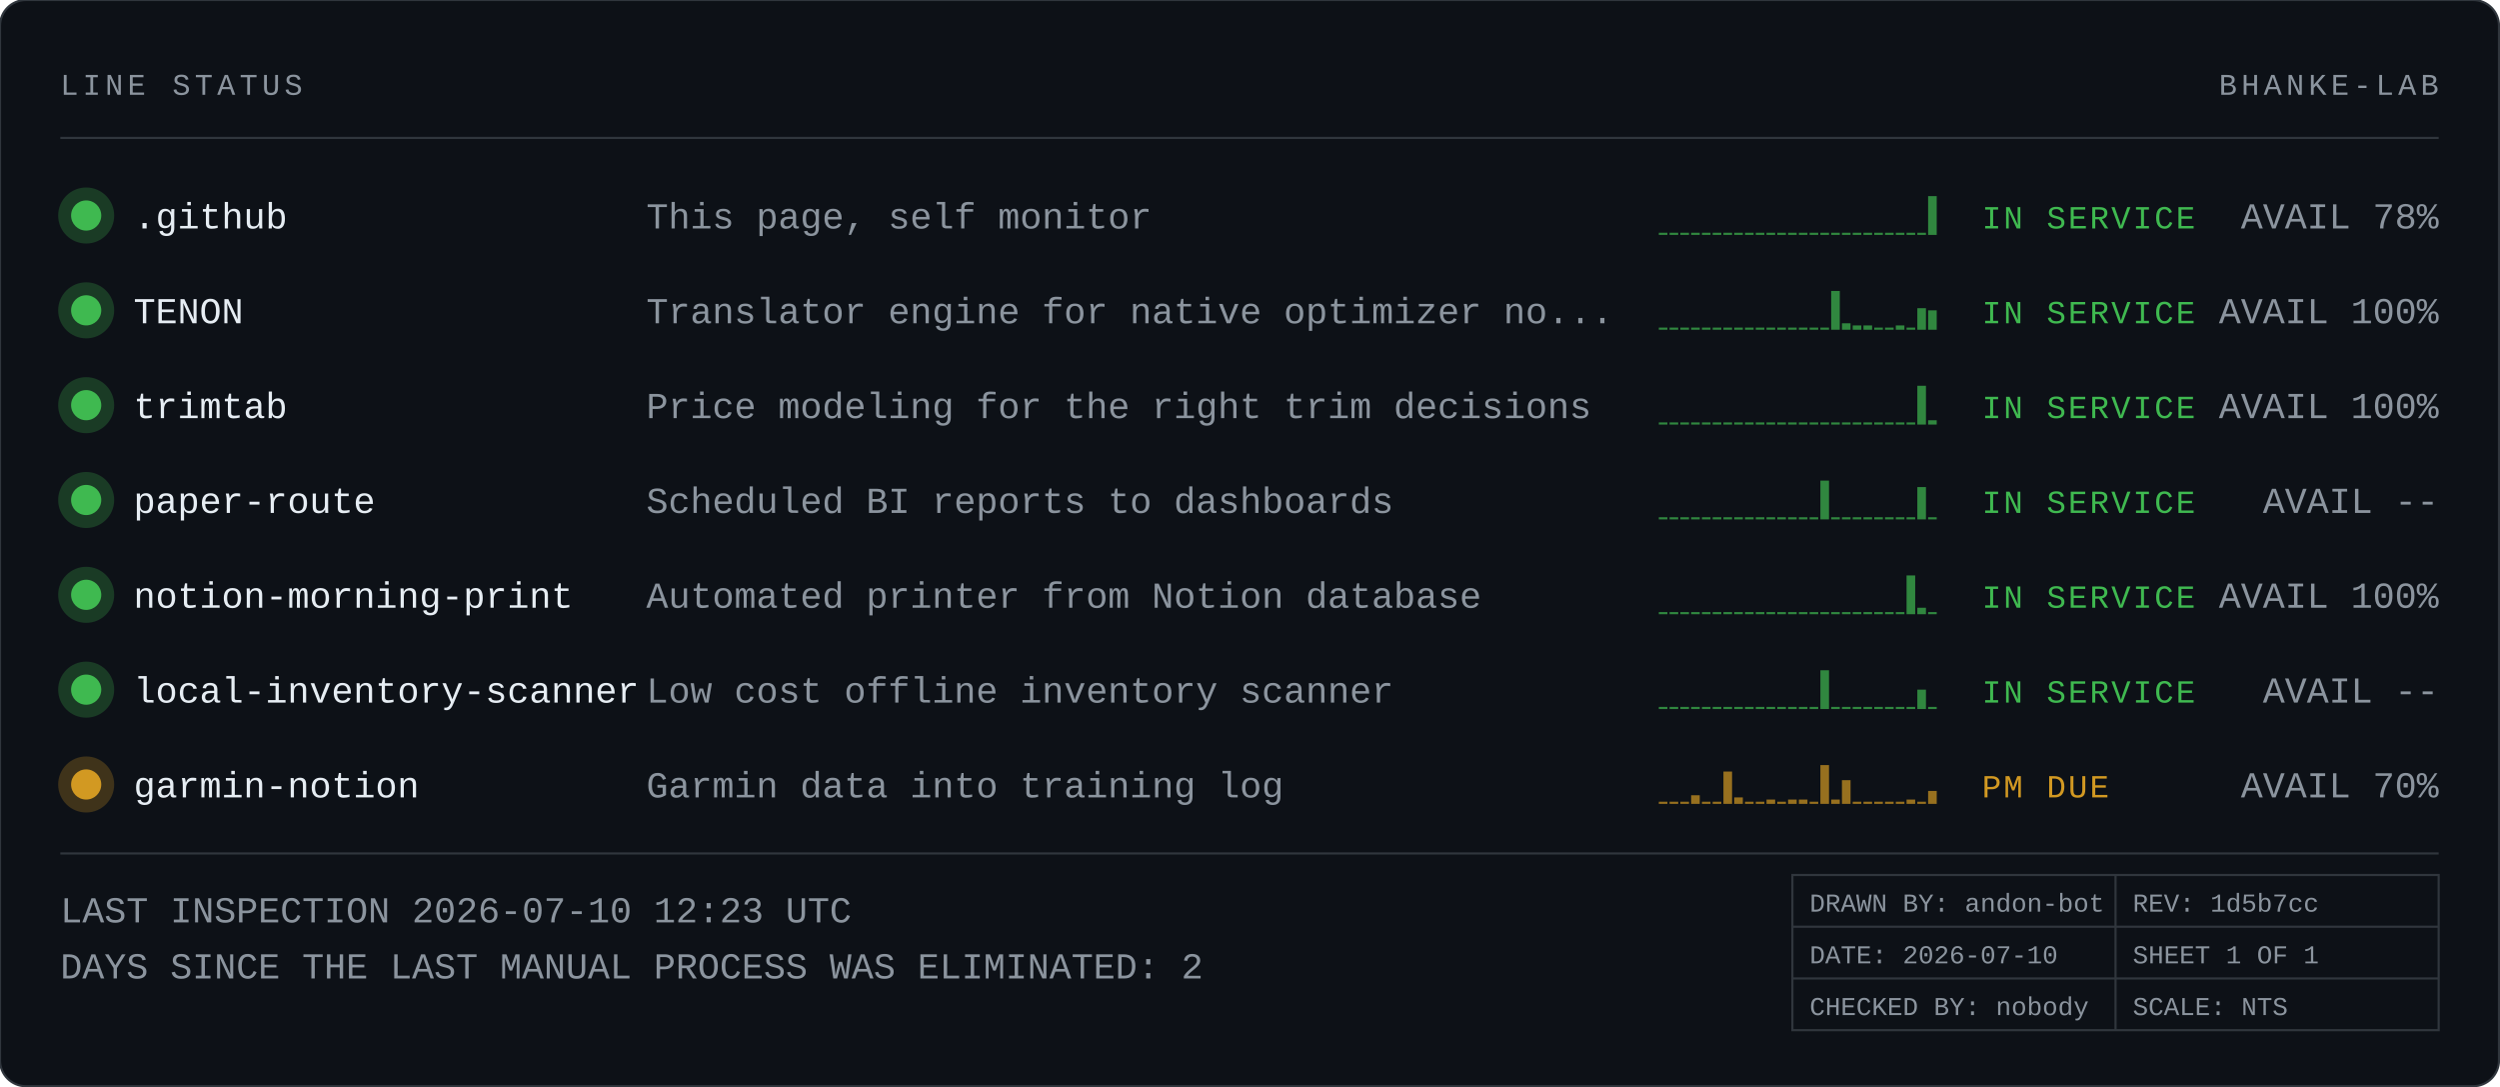
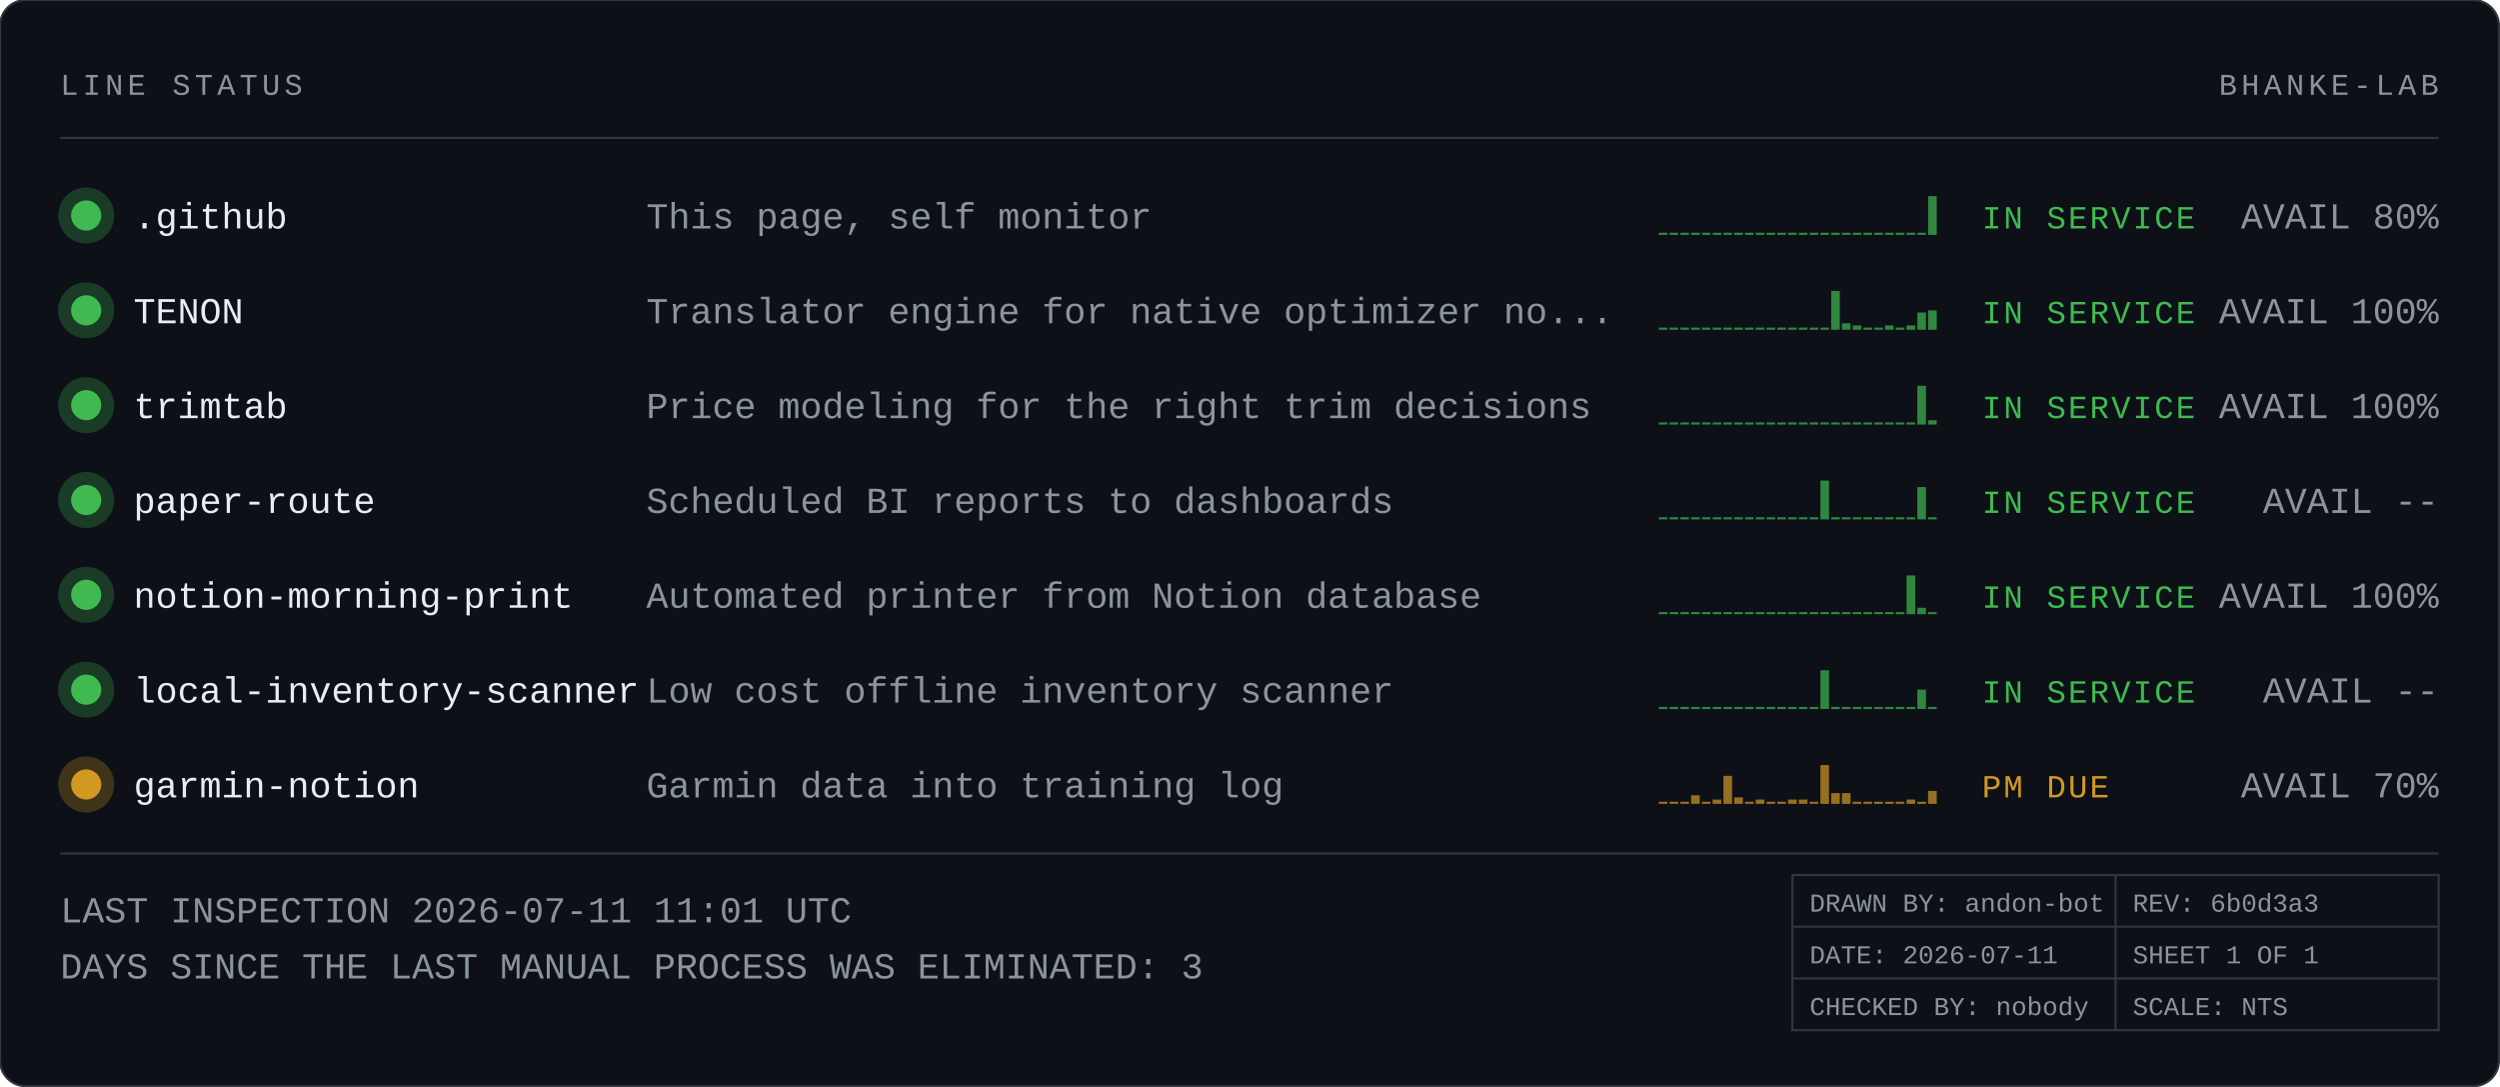
<svg xmlns="http://www.w3.org/2000/svg" width="1160" height="504" viewBox="0 0 1160 504" role="img" aria-label="Andon board">
  <style>
text { font-family: Consolas, 'Courier New', monospace; font-size: 17px; }
.hd { fill: #8b949e; font-size: 14px; letter-spacing: 2px; }
.name { fill: #e6edf3; }
.dim { fill: #8b949e; }
.st { font-size: 15px; letter-spacing: 1px; }
.tb { fill: #8b949e; font-size: 12px; }
</style>
  <rect x="0" y="0" width="1160" height="504" rx="12" fill="#0d1117" stroke="#30363d" />
  <text x="28" y="44" class="hd">LINE STATUS</text>
  <text x="1132" y="44" class="hd" text-anchor="end">BHANKE-LAB</text>
  <line x1="28" y1="64" x2="1132" y2="64" stroke="#30363d" />
  <circle cx="40" cy="100" r="13" fill="#3fb950" opacity="0.25" />
  <circle cx="40" cy="100" r="7" fill="#3fb950" />
  <text x="62" y="106" class="name">.github</text>
  <text x="300" y="106" class="dim">This page, self monitor</text>
  <rect x="770" y="108" width="4" height="1" fill="#3fb950" opacity="0.7" />
  <rect x="775" y="108" width="4" height="1" fill="#3fb950" opacity="0.7" />
  <rect x="780" y="108" width="4" height="1" fill="#3fb950" opacity="0.7" />
  <rect x="785" y="108" width="4" height="1" fill="#3fb950" opacity="0.7" />
  <rect x="790" y="108" width="4" height="1" fill="#3fb950" opacity="0.7" />
  <rect x="795" y="108" width="4" height="1" fill="#3fb950" opacity="0.7" />
  <rect x="800" y="108" width="4" height="1" fill="#3fb950" opacity="0.7" />
  <rect x="805" y="108" width="4" height="1" fill="#3fb950" opacity="0.7" />
  <rect x="810" y="108" width="4" height="1" fill="#3fb950" opacity="0.7" />
  <rect x="815" y="108" width="4" height="1" fill="#3fb950" opacity="0.7" />
  <rect x="820" y="108" width="4" height="1" fill="#3fb950" opacity="0.7" />
  <rect x="825" y="108" width="4" height="1" fill="#3fb950" opacity="0.7" />
  <rect x="830" y="108" width="4" height="1" fill="#3fb950" opacity="0.7" />
  <rect x="835" y="108" width="4" height="1" fill="#3fb950" opacity="0.7" />
  <rect x="840" y="108" width="4" height="1" fill="#3fb950" opacity="0.7" />
  <rect x="845" y="108" width="4" height="1" fill="#3fb950" opacity="0.7" />
  <rect x="850" y="108" width="4" height="1" fill="#3fb950" opacity="0.7" />
  <rect x="855" y="108" width="4" height="1" fill="#3fb950" opacity="0.7" />
  <rect x="860" y="108" width="4" height="1" fill="#3fb950" opacity="0.7" />
  <rect x="865" y="108" width="4" height="1" fill="#3fb950" opacity="0.7" />
  <rect x="870" y="108" width="4" height="1" fill="#3fb950" opacity="0.7" />
  <rect x="875" y="108" width="4" height="1" fill="#3fb950" opacity="0.7" />
  <rect x="880" y="108" width="4" height="1" fill="#3fb950" opacity="0.7" />
  <rect x="885" y="108" width="4" height="1" fill="#3fb950" opacity="0.7" />
  <rect x="890" y="108" width="4" height="1" fill="#3fb950" opacity="0.7" />
  <rect x="895" y="91" width="4" height="18" fill="#3fb950" opacity="0.7" />
  <text x="920" y="106" class="st" fill="#3fb950">IN SERVICE</text>
-   <text x="1132" y="106" class="dim" text-anchor="end">AVAIL 78%</text>
+   <text x="1132" y="106" class="dim" text-anchor="end">AVAIL 80%</text>
  <circle cx="40" cy="144" r="13" fill="#3fb950" opacity="0.25" />
  <circle cx="40" cy="144" r="7" fill="#3fb950" />
  <text x="62" y="150" class="name">TENON</text>
  <text x="300" y="150" class="dim">Translator engine for native optimizer no...</text>
  <rect x="770" y="152" width="4" height="1" fill="#3fb950" opacity="0.7" />
  <rect x="775" y="152" width="4" height="1" fill="#3fb950" opacity="0.7" />
  <rect x="780" y="152" width="4" height="1" fill="#3fb950" opacity="0.7" />
  <rect x="785" y="152" width="4" height="1" fill="#3fb950" opacity="0.7" />
  <rect x="790" y="152" width="4" height="1" fill="#3fb950" opacity="0.7" />
  <rect x="795" y="152" width="4" height="1" fill="#3fb950" opacity="0.7" />
  <rect x="800" y="152" width="4" height="1" fill="#3fb950" opacity="0.7" />
  <rect x="805" y="152" width="4" height="1" fill="#3fb950" opacity="0.7" />
  <rect x="810" y="152" width="4" height="1" fill="#3fb950" opacity="0.7" />
  <rect x="815" y="152" width="4" height="1" fill="#3fb950" opacity="0.7" />
  <rect x="820" y="152" width="4" height="1" fill="#3fb950" opacity="0.7" />
  <rect x="825" y="152" width="4" height="1" fill="#3fb950" opacity="0.7" />
  <rect x="830" y="152" width="4" height="1" fill="#3fb950" opacity="0.7" />
  <rect x="835" y="152" width="4" height="1" fill="#3fb950" opacity="0.7" />
  <rect x="840" y="152" width="4" height="1" fill="#3fb950" opacity="0.7" />
  <rect x="845" y="152" width="4" height="1" fill="#3fb950" opacity="0.7" />
  <rect x="850" y="135" width="4" height="18" fill="#3fb950" opacity="0.7" />
  <rect x="855" y="150" width="4" height="3" fill="#3fb950" opacity="0.7" />
  <rect x="860" y="151" width="4" height="2" fill="#3fb950" opacity="0.7" />
-   <rect x="865" y="151" width="4" height="2" fill="#3fb950" opacity="0.7" />
+   <rect x="865" y="152" width="4" height="1" fill="#3fb950" opacity="0.7" />
  <rect x="870" y="152" width="4" height="1" fill="#3fb950" opacity="0.7" />
-   <rect x="875" y="152" width="4" height="1" fill="#3fb950" opacity="0.7" />
-   <rect x="880" y="151" width="4" height="2" fill="#3fb950" opacity="0.7" />
-   <rect x="885" y="152" width="4" height="1" fill="#3fb950" opacity="0.7" />
-   <rect x="890" y="143" width="4" height="10" fill="#3fb950" opacity="0.7" />
+   <rect x="875" y="151" width="4" height="2" fill="#3fb950" opacity="0.7" />
+   <rect x="880" y="152" width="4" height="1" fill="#3fb950" opacity="0.7" />
+   <rect x="885" y="151" width="4" height="2" fill="#3fb950" opacity="0.7" />
+   <rect x="890" y="145" width="4" height="8" fill="#3fb950" opacity="0.7" />
  <rect x="895" y="144" width="4" height="9" fill="#3fb950" opacity="0.7" />
  <text x="920" y="150" class="st" fill="#3fb950">IN SERVICE</text>
  <text x="1132" y="150" class="dim" text-anchor="end">AVAIL 100%</text>
  <circle cx="40" cy="188" r="13" fill="#3fb950" opacity="0.25" />
  <circle cx="40" cy="188" r="7" fill="#3fb950" />
  <text x="62" y="194" class="name">trimtab</text>
  <text x="300" y="194" class="dim">Price modeling for the right trim decisions</text>
  <rect x="770" y="196" width="4" height="1" fill="#3fb950" opacity="0.7" />
  <rect x="775" y="196" width="4" height="1" fill="#3fb950" opacity="0.7" />
  <rect x="780" y="196" width="4" height="1" fill="#3fb950" opacity="0.7" />
  <rect x="785" y="196" width="4" height="1" fill="#3fb950" opacity="0.7" />
  <rect x="790" y="196" width="4" height="1" fill="#3fb950" opacity="0.7" />
  <rect x="795" y="196" width="4" height="1" fill="#3fb950" opacity="0.7" />
  <rect x="800" y="196" width="4" height="1" fill="#3fb950" opacity="0.7" />
  <rect x="805" y="196" width="4" height="1" fill="#3fb950" opacity="0.7" />
  <rect x="810" y="196" width="4" height="1" fill="#3fb950" opacity="0.7" />
  <rect x="815" y="196" width="4" height="1" fill="#3fb950" opacity="0.7" />
  <rect x="820" y="196" width="4" height="1" fill="#3fb950" opacity="0.7" />
  <rect x="825" y="196" width="4" height="1" fill="#3fb950" opacity="0.7" />
  <rect x="830" y="196" width="4" height="1" fill="#3fb950" opacity="0.7" />
  <rect x="835" y="196" width="4" height="1" fill="#3fb950" opacity="0.7" />
  <rect x="840" y="196" width="4" height="1" fill="#3fb950" opacity="0.7" />
  <rect x="845" y="196" width="4" height="1" fill="#3fb950" opacity="0.7" />
  <rect x="850" y="196" width="4" height="1" fill="#3fb950" opacity="0.7" />
  <rect x="855" y="196" width="4" height="1" fill="#3fb950" opacity="0.7" />
  <rect x="860" y="196" width="4" height="1" fill="#3fb950" opacity="0.7" />
  <rect x="865" y="196" width="4" height="1" fill="#3fb950" opacity="0.7" />
  <rect x="870" y="196" width="4" height="1" fill="#3fb950" opacity="0.7" />
  <rect x="875" y="196" width="4" height="1" fill="#3fb950" opacity="0.7" />
  <rect x="880" y="196" width="4" height="1" fill="#3fb950" opacity="0.7" />
  <rect x="885" y="196" width="4" height="1" fill="#3fb950" opacity="0.7" />
  <rect x="890" y="179" width="4" height="18" fill="#3fb950" opacity="0.7" />
  <rect x="895" y="195" width="4" height="2" fill="#3fb950" opacity="0.7" />
  <text x="920" y="194" class="st" fill="#3fb950">IN SERVICE</text>
  <text x="1132" y="194" class="dim" text-anchor="end">AVAIL 100%</text>
  <circle cx="40" cy="232" r="13" fill="#3fb950" opacity="0.25" />
  <circle cx="40" cy="232" r="7" fill="#3fb950" />
  <text x="62" y="238" class="name">paper-route</text>
  <text x="300" y="238" class="dim">Scheduled BI reports to dashboards</text>
  <rect x="770" y="240" width="4" height="1" fill="#3fb950" opacity="0.7" />
  <rect x="775" y="240" width="4" height="1" fill="#3fb950" opacity="0.7" />
  <rect x="780" y="240" width="4" height="1" fill="#3fb950" opacity="0.7" />
  <rect x="785" y="240" width="4" height="1" fill="#3fb950" opacity="0.7" />
  <rect x="790" y="240" width="4" height="1" fill="#3fb950" opacity="0.7" />
  <rect x="795" y="240" width="4" height="1" fill="#3fb950" opacity="0.7" />
  <rect x="800" y="240" width="4" height="1" fill="#3fb950" opacity="0.7" />
  <rect x="805" y="240" width="4" height="1" fill="#3fb950" opacity="0.7" />
  <rect x="810" y="240" width="4" height="1" fill="#3fb950" opacity="0.7" />
  <rect x="815" y="240" width="4" height="1" fill="#3fb950" opacity="0.7" />
  <rect x="820" y="240" width="4" height="1" fill="#3fb950" opacity="0.7" />
  <rect x="825" y="240" width="4" height="1" fill="#3fb950" opacity="0.7" />
  <rect x="830" y="240" width="4" height="1" fill="#3fb950" opacity="0.7" />
  <rect x="835" y="240" width="4" height="1" fill="#3fb950" opacity="0.7" />
  <rect x="840" y="240" width="4" height="1" fill="#3fb950" opacity="0.7" />
  <rect x="845" y="223" width="4" height="18" fill="#3fb950" opacity="0.7" />
  <rect x="850" y="240" width="4" height="1" fill="#3fb950" opacity="0.7" />
  <rect x="855" y="240" width="4" height="1" fill="#3fb950" opacity="0.7" />
  <rect x="860" y="240" width="4" height="1" fill="#3fb950" opacity="0.7" />
  <rect x="865" y="240" width="4" height="1" fill="#3fb950" opacity="0.7" />
  <rect x="870" y="240" width="4" height="1" fill="#3fb950" opacity="0.7" />
  <rect x="875" y="240" width="4" height="1" fill="#3fb950" opacity="0.7" />
  <rect x="880" y="240" width="4" height="1" fill="#3fb950" opacity="0.7" />
  <rect x="885" y="240" width="4" height="1" fill="#3fb950" opacity="0.7" />
  <rect x="890" y="226" width="4" height="15" fill="#3fb950" opacity="0.7" />
  <rect x="895" y="240" width="4" height="1" fill="#3fb950" opacity="0.7" />
  <text x="920" y="238" class="st" fill="#3fb950">IN SERVICE</text>
  <text x="1132" y="238" class="dim" text-anchor="end">AVAIL --</text>
  <circle cx="40" cy="276" r="13" fill="#3fb950" opacity="0.25" />
  <circle cx="40" cy="276" r="7" fill="#3fb950" />
  <text x="62" y="282" class="name">notion-morning-print</text>
  <text x="300" y="282" class="dim">Automated printer from Notion database</text>
  <rect x="770" y="284" width="4" height="1" fill="#3fb950" opacity="0.7" />
  <rect x="775" y="284" width="4" height="1" fill="#3fb950" opacity="0.7" />
  <rect x="780" y="284" width="4" height="1" fill="#3fb950" opacity="0.7" />
  <rect x="785" y="284" width="4" height="1" fill="#3fb950" opacity="0.7" />
  <rect x="790" y="284" width="4" height="1" fill="#3fb950" opacity="0.7" />
  <rect x="795" y="284" width="4" height="1" fill="#3fb950" opacity="0.7" />
  <rect x="800" y="284" width="4" height="1" fill="#3fb950" opacity="0.7" />
  <rect x="805" y="284" width="4" height="1" fill="#3fb950" opacity="0.7" />
  <rect x="810" y="284" width="4" height="1" fill="#3fb950" opacity="0.7" />
  <rect x="815" y="284" width="4" height="1" fill="#3fb950" opacity="0.7" />
  <rect x="820" y="284" width="4" height="1" fill="#3fb950" opacity="0.7" />
  <rect x="825" y="284" width="4" height="1" fill="#3fb950" opacity="0.7" />
  <rect x="830" y="284" width="4" height="1" fill="#3fb950" opacity="0.7" />
  <rect x="835" y="284" width="4" height="1" fill="#3fb950" opacity="0.7" />
  <rect x="840" y="284" width="4" height="1" fill="#3fb950" opacity="0.7" />
  <rect x="845" y="284" width="4" height="1" fill="#3fb950" opacity="0.7" />
  <rect x="850" y="284" width="4" height="1" fill="#3fb950" opacity="0.7" />
  <rect x="855" y="284" width="4" height="1" fill="#3fb950" opacity="0.7" />
  <rect x="860" y="284" width="4" height="1" fill="#3fb950" opacity="0.7" />
  <rect x="865" y="284" width="4" height="1" fill="#3fb950" opacity="0.7" />
  <rect x="870" y="284" width="4" height="1" fill="#3fb950" opacity="0.7" />
  <rect x="875" y="284" width="4" height="1" fill="#3fb950" opacity="0.7" />
  <rect x="880" y="284" width="4" height="1" fill="#3fb950" opacity="0.7" />
  <rect x="885" y="267" width="4" height="18" fill="#3fb950" opacity="0.7" />
  <rect x="890" y="282" width="4" height="3" fill="#3fb950" opacity="0.7" />
  <rect x="895" y="284" width="4" height="1" fill="#3fb950" opacity="0.7" />
  <text x="920" y="282" class="st" fill="#3fb950">IN SERVICE</text>
  <text x="1132" y="282" class="dim" text-anchor="end">AVAIL 100%</text>
  <circle cx="40" cy="320" r="13" fill="#3fb950" opacity="0.25" />
  <circle cx="40" cy="320" r="7" fill="#3fb950" />
  <text x="62" y="326" class="name">local-inventory-scanner</text>
  <text x="300" y="326" class="dim">Low cost offline inventory scanner</text>
  <rect x="770" y="328" width="4" height="1" fill="#3fb950" opacity="0.7" />
  <rect x="775" y="328" width="4" height="1" fill="#3fb950" opacity="0.7" />
  <rect x="780" y="328" width="4" height="1" fill="#3fb950" opacity="0.7" />
  <rect x="785" y="328" width="4" height="1" fill="#3fb950" opacity="0.7" />
  <rect x="790" y="328" width="4" height="1" fill="#3fb950" opacity="0.7" />
  <rect x="795" y="328" width="4" height="1" fill="#3fb950" opacity="0.7" />
  <rect x="800" y="328" width="4" height="1" fill="#3fb950" opacity="0.7" />
  <rect x="805" y="328" width="4" height="1" fill="#3fb950" opacity="0.7" />
  <rect x="810" y="328" width="4" height="1" fill="#3fb950" opacity="0.7" />
  <rect x="815" y="328" width="4" height="1" fill="#3fb950" opacity="0.7" />
  <rect x="820" y="328" width="4" height="1" fill="#3fb950" opacity="0.7" />
  <rect x="825" y="328" width="4" height="1" fill="#3fb950" opacity="0.7" />
  <rect x="830" y="328" width="4" height="1" fill="#3fb950" opacity="0.7" />
  <rect x="835" y="328" width="4" height="1" fill="#3fb950" opacity="0.7" />
  <rect x="840" y="328" width="4" height="1" fill="#3fb950" opacity="0.7" />
  <rect x="845" y="311" width="4" height="18" fill="#3fb950" opacity="0.7" />
  <rect x="850" y="328" width="4" height="1" fill="#3fb950" opacity="0.7" />
  <rect x="855" y="328" width="4" height="1" fill="#3fb950" opacity="0.7" />
  <rect x="860" y="328" width="4" height="1" fill="#3fb950" opacity="0.7" />
  <rect x="865" y="328" width="4" height="1" fill="#3fb950" opacity="0.7" />
  <rect x="870" y="328" width="4" height="1" fill="#3fb950" opacity="0.7" />
  <rect x="875" y="328" width="4" height="1" fill="#3fb950" opacity="0.7" />
  <rect x="880" y="328" width="4" height="1" fill="#3fb950" opacity="0.7" />
  <rect x="885" y="328" width="4" height="1" fill="#3fb950" opacity="0.7" />
  <rect x="890" y="320" width="4" height="9" fill="#3fb950" opacity="0.7" />
  <rect x="895" y="328" width="4" height="1" fill="#3fb950" opacity="0.7" />
  <text x="920" y="326" class="st" fill="#3fb950">IN SERVICE</text>
  <text x="1132" y="326" class="dim" text-anchor="end">AVAIL --</text>
  <circle cx="40" cy="364" r="13" fill="#d29922" opacity="0.25">
    <animate attributeName="opacity" values="0.25;0.8;0.25" dur="2s" repeatCount="indefinite" />
  </circle>
  <circle cx="40" cy="364" r="7" fill="#d29922" />
  <text x="62" y="370" class="name">garmin-notion</text>
  <text x="300" y="370" class="dim">Garmin data into training log</text>
  <rect x="770" y="372" width="4" height="1" fill="#d29922" opacity="0.7" />
  <rect x="775" y="372" width="4" height="1" fill="#d29922" opacity="0.7" />
  <rect x="780" y="372" width="4" height="1" fill="#d29922" opacity="0.7" />
  <rect x="785" y="369" width="4" height="4" fill="#d29922" opacity="0.7" />
  <rect x="790" y="372" width="4" height="1" fill="#d29922" opacity="0.7" />
-   <rect x="795" y="372" width="4" height="1" fill="#d29922" opacity="0.7" />
-   <rect x="800" y="358" width="4" height="15" fill="#d29922" opacity="0.7" />
+   <rect x="795" y="371" width="4" height="2" fill="#d29922" opacity="0.7" />
+   <rect x="800" y="360" width="4" height="13" fill="#d29922" opacity="0.7" />
  <rect x="805" y="370" width="4" height="3" fill="#d29922" opacity="0.7" />
  <rect x="810" y="372" width="4" height="1" fill="#d29922" opacity="0.7" />
-   <rect x="815" y="372" width="4" height="1" fill="#d29922" opacity="0.7" />
-   <rect x="820" y="371" width="4" height="2" fill="#d29922" opacity="0.7" />
+   <rect x="815" y="371" width="4" height="2" fill="#d29922" opacity="0.7" />
+   <rect x="820" y="372" width="4" height="1" fill="#d29922" opacity="0.7" />
  <rect x="825" y="372" width="4" height="1" fill="#d29922" opacity="0.7" />
  <rect x="830" y="371" width="4" height="2" fill="#d29922" opacity="0.7" />
  <rect x="835" y="371" width="4" height="2" fill="#d29922" opacity="0.7" />
  <rect x="840" y="372" width="4" height="1" fill="#d29922" opacity="0.7" />
  <rect x="845" y="355" width="4" height="18" fill="#d29922" opacity="0.7" />
-   <rect x="850" y="371" width="4" height="2" fill="#d29922" opacity="0.7" />
-   <rect x="855" y="362" width="4" height="11" fill="#d29922" opacity="0.7" />
+   <rect x="850" y="368" width="4" height="5" fill="#d29922" opacity="0.7" />
+   <rect x="855" y="368" width="4" height="5" fill="#d29922" opacity="0.7" />
  <rect x="860" y="372" width="4" height="1" fill="#d29922" opacity="0.7" />
  <rect x="865" y="372" width="4" height="1" fill="#d29922" opacity="0.7" />
  <rect x="870" y="372" width="4" height="1" fill="#d29922" opacity="0.7" />
  <rect x="875" y="372" width="4" height="1" fill="#d29922" opacity="0.7" />
  <rect x="880" y="372" width="4" height="1" fill="#d29922" opacity="0.7" />
  <rect x="885" y="371" width="4" height="2" fill="#d29922" opacity="0.7" />
  <rect x="890" y="372" width="4" height="1" fill="#d29922" opacity="0.7" />
  <rect x="895" y="367" width="4" height="6" fill="#d29922" opacity="0.7" />
  <text x="920" y="370" class="st" fill="#d29922">PM DUE</text>
  <text x="1132" y="370" class="dim" text-anchor="end">AVAIL 70%</text>
  <line x1="28" y1="396" x2="1132" y2="396" stroke="#30363d" />
-   <text x="28" y="428" class="dim">LAST INSPECTION 2026-07-10 12:23 UTC</text>
-   <text x="28" y="454" class="dim">DAYS SINCE THE LAST MANUAL PROCESS WAS ELIMINATED: 2</text>
+   <text x="28" y="428" class="dim">LAST INSPECTION 2026-07-11 11:01 UTC</text>
+   <text x="28" y="454" class="dim">DAYS SINCE THE LAST MANUAL PROCESS WAS ELIMINATED: 3</text>
  <rect x="832" y="406" width="300" height="72" fill="none" stroke="#30363d" />
  <line x1="832" y1="430" x2="1132" y2="430" stroke="#30363d" />
  <line x1="832" y1="454" x2="1132" y2="454" stroke="#30363d" />
  <line x1="982" y1="406" x2="982" y2="478" stroke="#30363d" />
  <text x="840" y="423" class="tb">DRAWN BY: andon-bot</text>
-   <text x="990" y="423" class="tb">REV: 1d5b7cc</text>
-   <text x="840" y="447" class="tb">DATE: 2026-07-10</text>
+   <text x="990" y="423" class="tb">REV: 6b0d3a3</text>
+   <text x="840" y="447" class="tb">DATE: 2026-07-11</text>
  <text x="990" y="447" class="tb">SHEET 1 OF 1</text>
  <text x="840" y="471" class="tb">CHECKED BY: nobody</text>
  <text x="990" y="471" class="tb">SCALE: NTS</text>
</svg>
